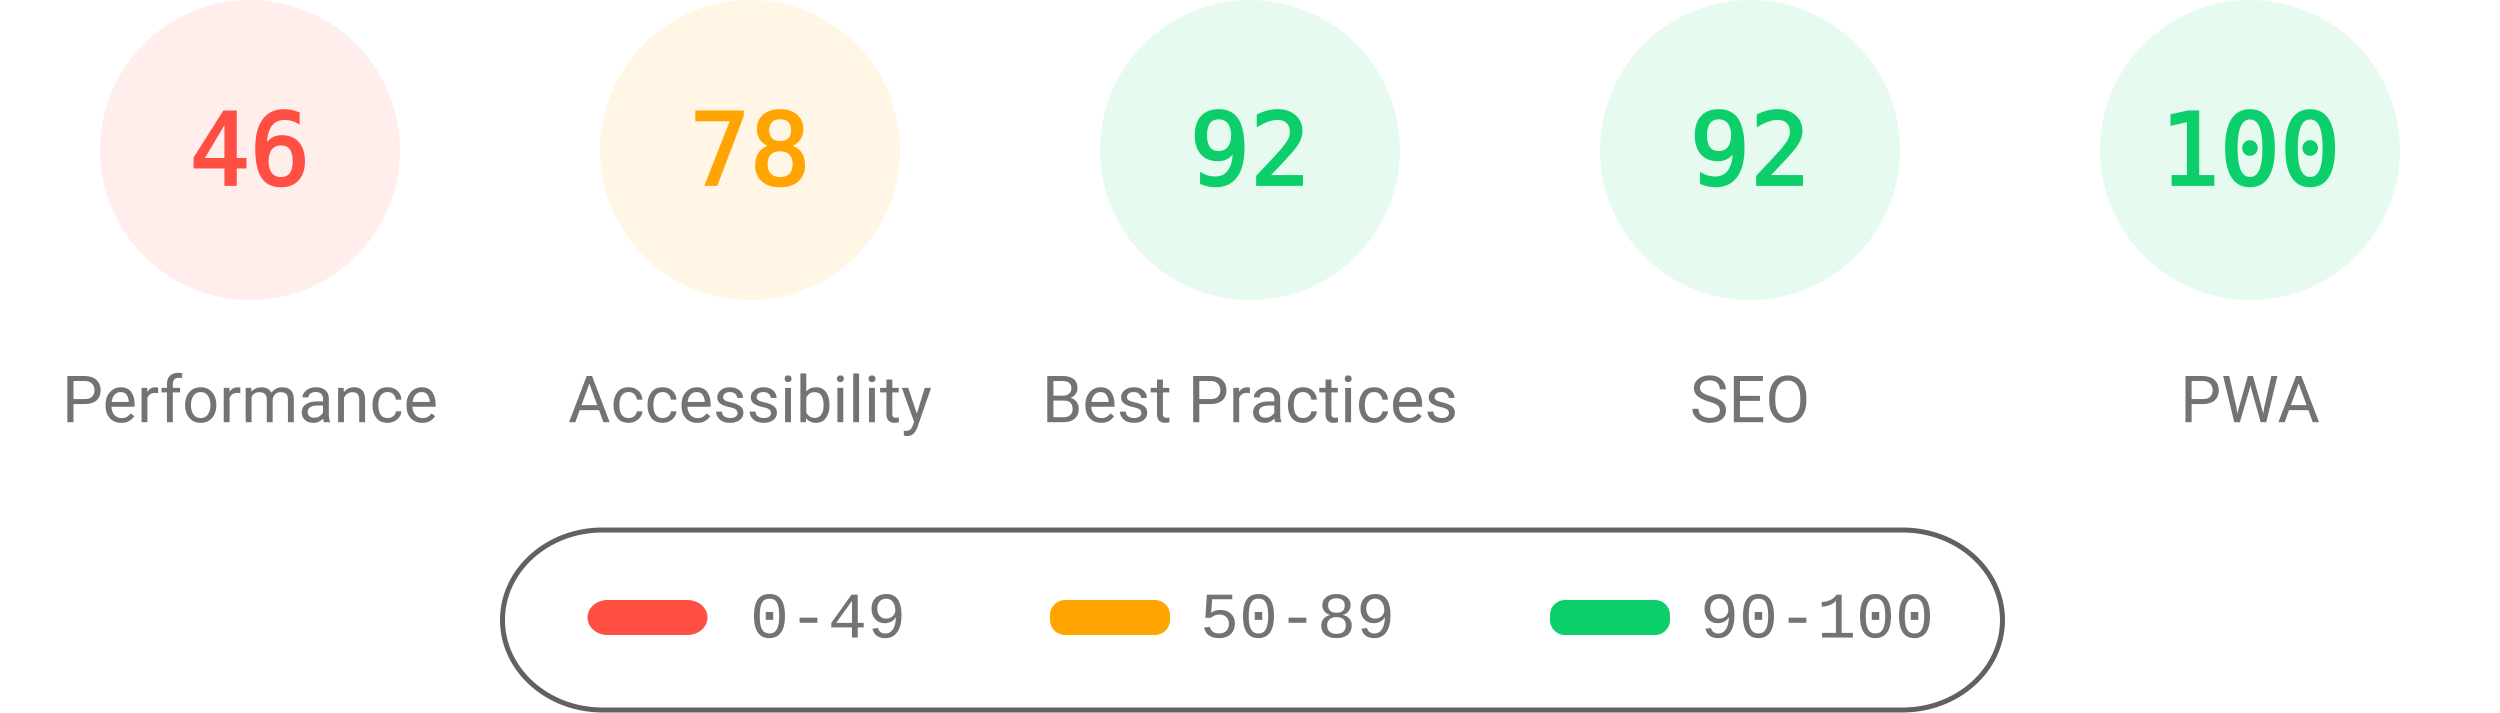
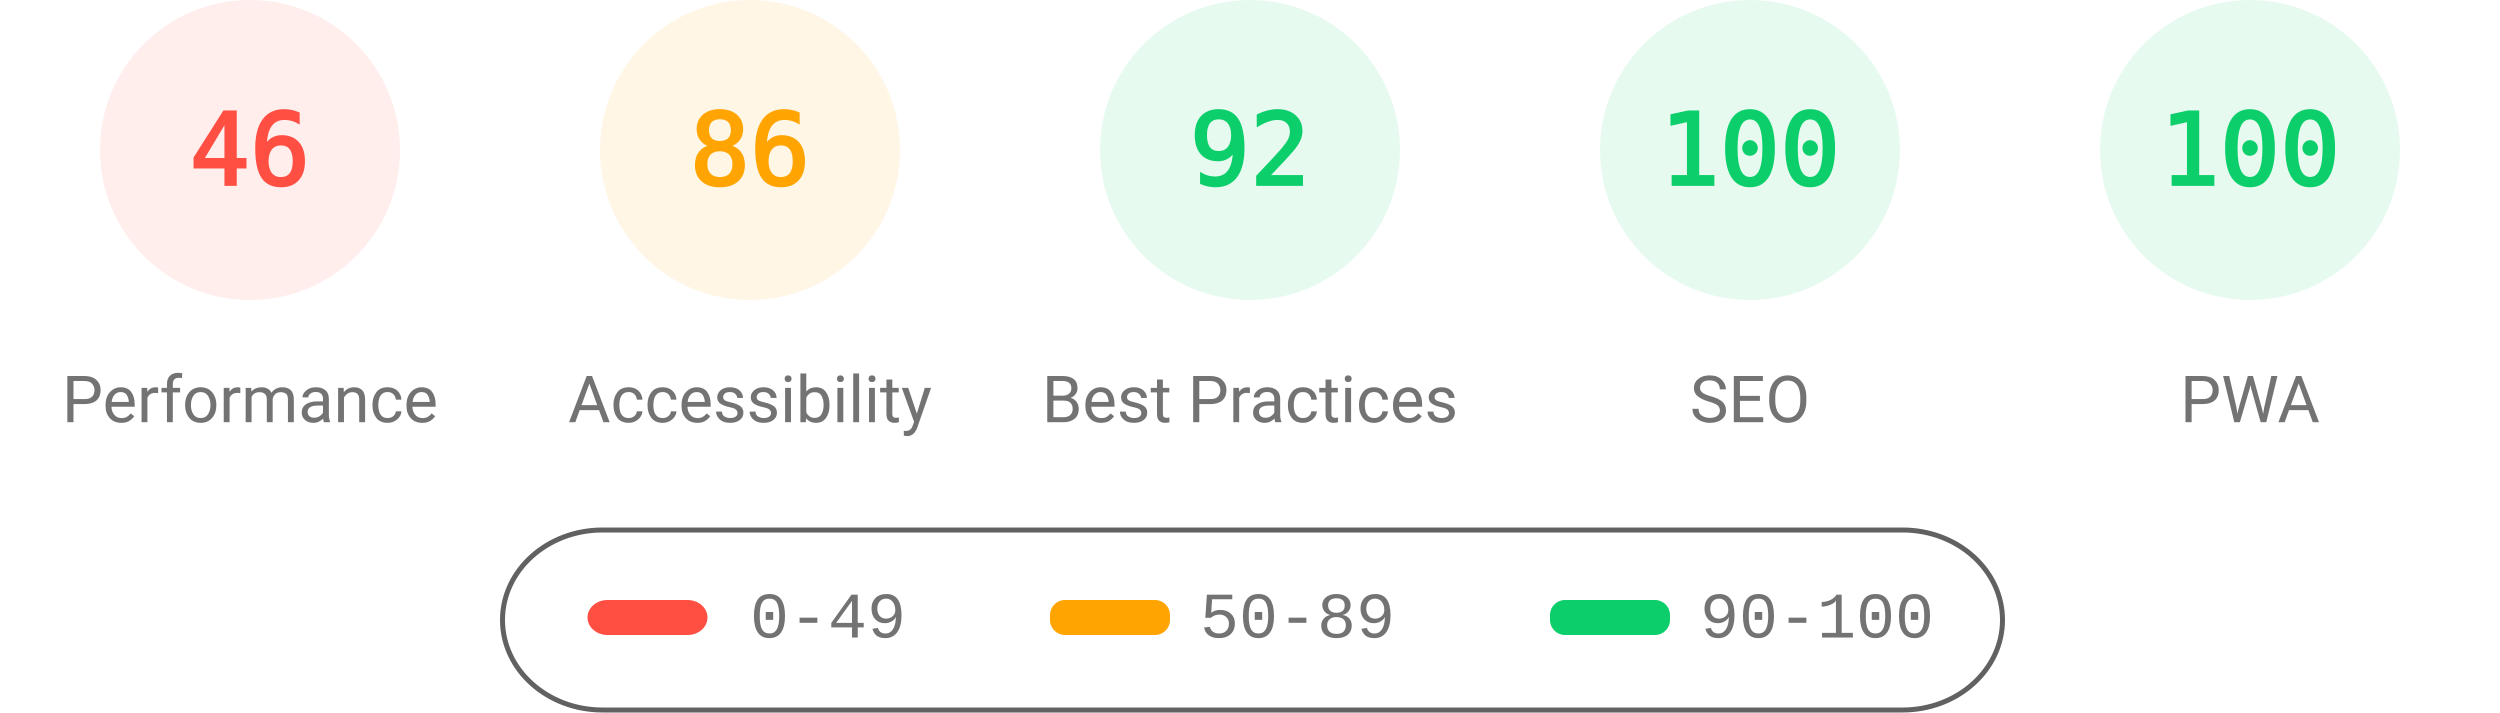
<svg xmlns="http://www.w3.org/2000/svg" fill="none" width="1000" height="285">
  <style>.gauge-base{opacity:.1}.gauge-arc{fill:none;animation-delay:250ms;stroke-linecap:round;transform:rotate(-90deg);transform-origin:100px 60px;animation:load-gauge 1s ease forwards}.guage-text{font-size:40px;font-family:monospace;text-align:center}.guage-red{color:#ff4e42;fill:#ff4e42;stroke:#ff4e42}.guage-orange{color:#ffa400;fill:#ffa400;stroke:#ffa400}.guage-green{color:#0cce6b;fill:#0cce6b;stroke:#0cce6b}.guage-undefined{color:#5c5c5c;fill:#5c5c5c;stroke:#5c5c5c}.guage-title{color:#737373;fill:#737373;stroke:none;font-size:26px;line-height:26px;font-family:Roboto,Halvetica,Arial,sans-serif}@keyframes load-gauge{from{stroke-dasharray:0 352.858}}</style>
  <svg class="guage-div guage-perf guage-red" viewBox="0 0 200 200" width="200" height="200">
    <circle class="gauge-base" r="56" cx="100" cy="60" stroke-width="8" />
    <circle class="gauge-arc guage-arc-1" r="56" cx="100" cy="60" stroke-width="8" style="stroke-dasharray:161.855,351.858" />
    <text class="guage-text" x="100" y="60" alignment-baseline="central" dominant-baseline="central" text-anchor="middle">46</text>
    <text class="guage-title" x="100" y="160" alignment-baseline="central" dominant-baseline="central" text-anchor="middle">Performance</text>
  </svg>
  <svg class="guage-div guage-acc guage-orange" viewBox="0 0 200 200" width="200" height="200" x="200">
    <circle class="gauge-base" r="56" cx="100" cy="60" stroke-width="8" />
-     <circle class="gauge-arc guage-arc-2" r="56" cx="100" cy="60" stroke-width="8" style="stroke-dasharray:274.449,351.858" />
-     <text class="guage-text" x="100" y="60" alignment-baseline="central" dominant-baseline="central" text-anchor="middle">78</text>
+     <circle class="gauge-arc guage-arc-2" r="56" cx="100" cy="60" stroke-width="8" style="stroke-dasharray:302.598,351.858" />
+     <text class="guage-text" x="100" y="60" alignment-baseline="central" dominant-baseline="central" text-anchor="middle">86</text>
    <text class="guage-title" x="100" y="160" alignment-baseline="central" dominant-baseline="central" text-anchor="middle">Accessibility</text>
  </svg>
  <svg class="guage-div guage-best guage-green" viewBox="0 0 200 200" width="200" height="200" x="400">
    <circle class="gauge-base" r="56" cx="100" cy="60" stroke-width="8" />
    <circle class="gauge-arc guage-arc-3" r="56" cx="100" cy="60" stroke-width="8" style="stroke-dasharray:323.709,351.858" />
    <text class="guage-text" x="100" y="60" alignment-baseline="central" dominant-baseline="central" text-anchor="middle">92</text>
    <text class="guage-title" x="100" y="160" alignment-baseline="central" dominant-baseline="central" text-anchor="middle">Best Practices</text>
  </svg>
  <svg class="guage-div guage-seo guage-green" viewBox="0 0 200 200" width="200" height="200" x="600">
    <circle class="gauge-base" r="56" cx="100" cy="60" stroke-width="8" />
-     <circle class="gauge-arc guage-arc-4" r="56" cx="100" cy="60" stroke-width="8" style="stroke-dasharray:323.709,351.858" />
-     <text class="guage-text" x="100" y="60" alignment-baseline="central" dominant-baseline="central" text-anchor="middle">92</text>
+     <circle class="gauge-arc guage-arc-4" r="56" cx="100" cy="60" stroke-width="8" style="stroke-dasharray:351.858,351.858" />
+     <text class="guage-text" x="100" y="60" alignment-baseline="central" dominant-baseline="central" text-anchor="middle">100</text>
    <text class="guage-title" x="100" y="160" alignment-baseline="central" dominant-baseline="central" text-anchor="middle">SEO</text>
  </svg>
  <svg class="guage-div guage-pwa guage-green" viewBox="0 0 200 200" width="200" height="200" x="800">
    <circle class="gauge-base" r="56" cx="100" cy="60" stroke-width="8" />
    <circle class="gauge-arc guage-arc-4" r="56" cx="100" cy="60" stroke-width="8" style="stroke-dasharray:351.858,351.858" />
    <text class="guage-text" x="100" y="60" alignment-baseline="central" dominant-baseline="central" text-anchor="middle">100</text>
    <text class="guage-title" x="100" y="160" alignment-baseline="central" dominant-baseline="central" text-anchor="middle">PWA</text>
  </svg>
  <svg width="604" height="76" x="200" y="210">
    <path fill="none" id="canvas_background" d="M-1-1h604v80H-1z" />
    <rect fill-opacity="0" stroke="#616161" stroke-width="2" rx="40" id="svg_2" height="72" width="600" y="2" x="1" fill="#000" />
    <rect stroke="#000" rx="8" id="svg_3" height="14" width="48" y="30" x="35" stroke-opacity="null" stroke-width="0" fill="#ff4e42" />
    <rect stroke="#000" rx="6" id="svg_4" height="14" width="48" y="30" x="220" stroke-opacity="null" stroke-width="0" fill="#ffa400" />
    <rect stroke="#000" rx="6" id="svg_5" height="14" width="48" y="30" x="420" stroke-opacity="null" stroke-width="0" fill="#0cce6b" />
    <text xml:space="preserve" text-anchor="start" font-family="'Courier New', Courier, monospace" font-size="26" id="svg_6" y="45" x="100" stroke-opacity="null" stroke-width="0" stroke="#000" fill="#737373">0-49</text>
    <text xml:space="preserve" text-anchor="start" font-family="'Courier New', Courier, monospace" font-size="26" id="svg_7" y="45" x="280" stroke-opacity="null" stroke-width="0" stroke="#000" fill="#737373">50-89</text>
    <text xml:space="preserve" text-anchor="start" font-family="'Courier New', Courier, monospace" font-size="26" id="svg_8" y="45" x="480" stroke-opacity="null" stroke-width="0" stroke="#000" fill="#737373">90-100</text>
  </svg>
</svg>
